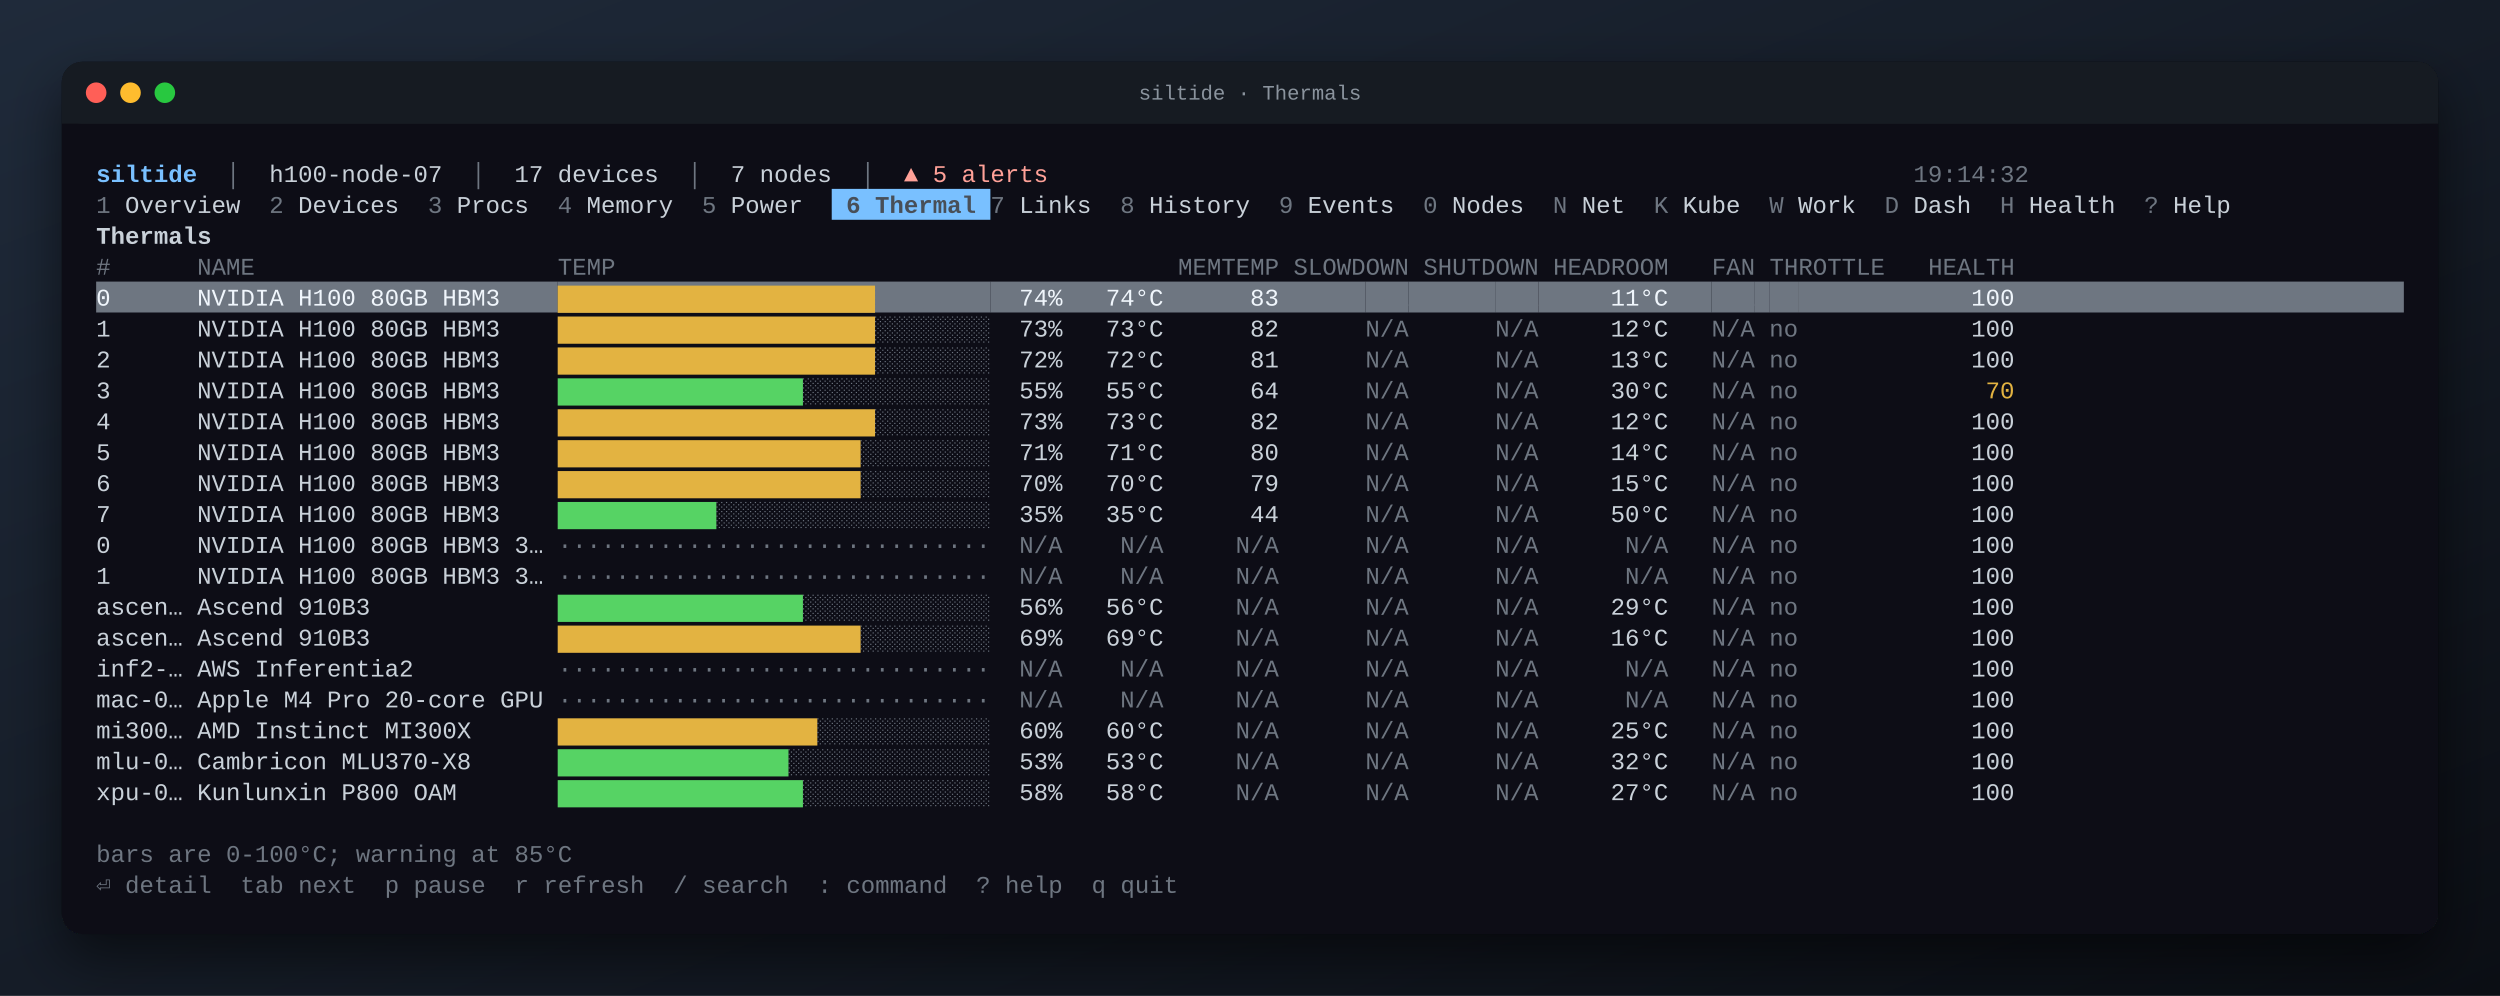
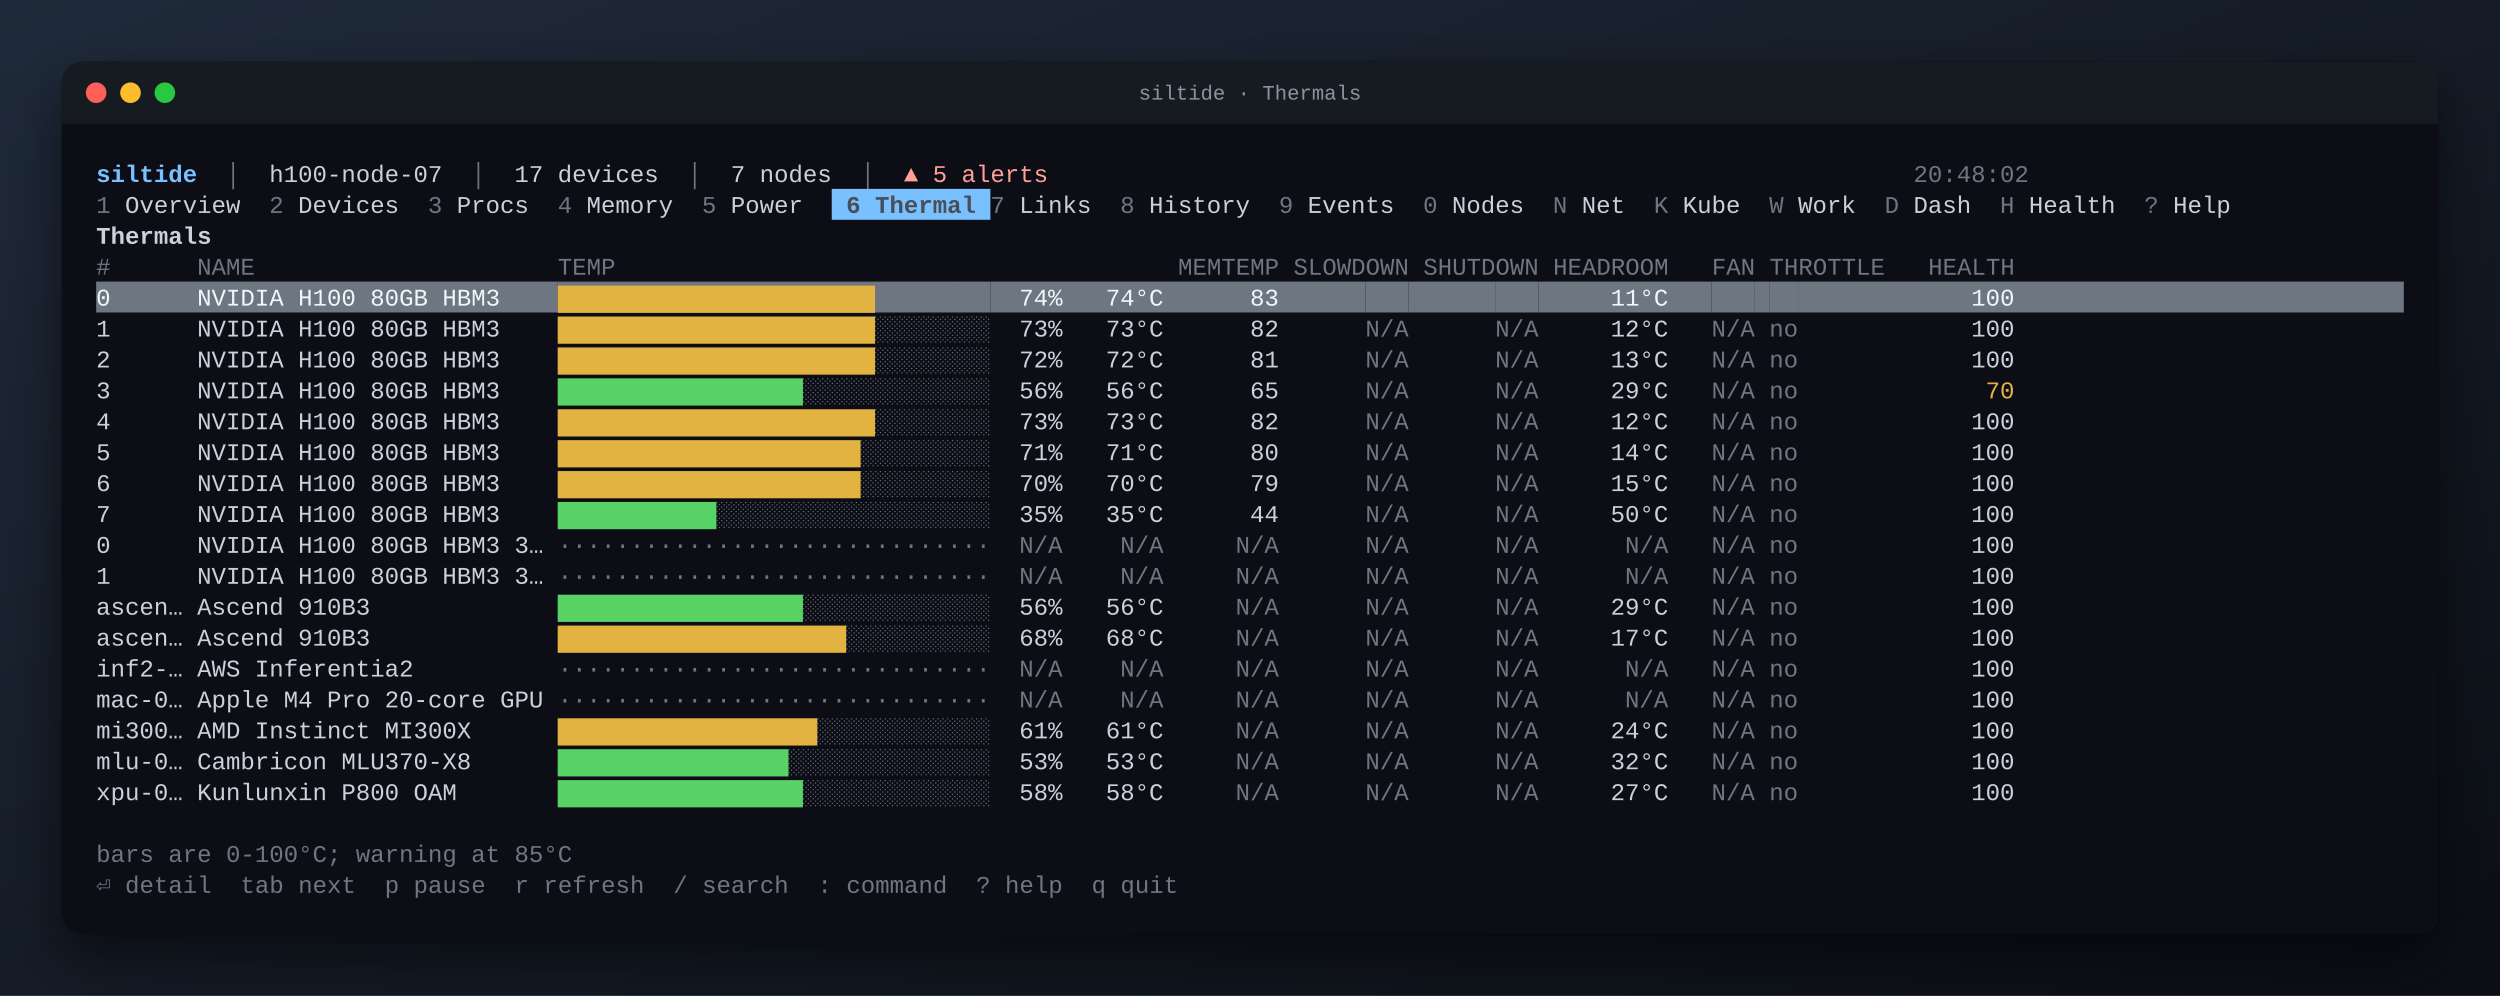
<svg xmlns="http://www.w3.org/2000/svg" width="1456" height="580" viewBox="0 0 1456 580" font-family="JetBrains Mono, SFMono-Regular, Menlo, Consolas, Liberation Mono, monospace" font-size="14">
  <defs>
    <linearGradient id="desk" x1="0" y1="0" x2="1" y2="1">
      <stop offset="0" stop-color="#1f2a3a" />
      <stop offset="1" stop-color="#0b0e14" />
    </linearGradient>
    <filter id="shadow" x="-10%" y="-10%" width="120%" height="130%">
      <feDropShadow dx="0" dy="14" stdDeviation="16" flood-color="#000" flood-opacity="0.55" />
    </filter>
  </defs>
  <rect width="100%" height="100%" fill="url(#desk)" />
  <rect x="36" y="36" width="1384" height="508" rx="12" fill="#0d1117" filter="url(#shadow)" />
  <rect x="36" y="36" width="1384" height="36" rx="12" fill="#161b22" />
  <rect x="36" y="60" width="1384" height="12" fill="#161b22" />
  <circle cx="56" cy="54" r="6" fill="#ff5f57" />
  <circle cx="76" cy="54" r="6" fill="#febc2e" />
  <circle cx="96" cy="54" r="6" fill="#28c840" />
  <text x="50%" y="58" text-anchor="middle" fill="#8b949e" font-size="12">siltide · Thermals</text>
  <g xml:space="preserve" transform="translate(36 36)">
    <text y="70.0" fill="#c9d1d9" xml:space="preserve" style="white-space:pre">
      <tspan x="20.0" fill="#79c0ff" font-weight="bold">siltide</tspan>
      <tspan x="78.8" fill="#6e7681">  │  </tspan>
      <tspan x="120.8">h100-node-07</tspan>
      <tspan x="221.6" fill="#6e7681">  │  </tspan>
      <tspan x="263.6">17 devices</tspan>
      <tspan x="347.6" fill="#6e7681">  │  </tspan>
      <tspan x="389.6">7 nodes</tspan>
      <tspan x="448.4" fill="#6e7681">  │  </tspan>
      <tspan x="490.4" fill="#ffa198">▲ 5 alerts</tspan>
-       <tspan x="1078.4" fill="#6e7681">19:14:32                         </tspan>
+       <tspan x="1078.4" fill="#6e7681">20:48:02                         </tspan>
    </text>
    <rect x="448.4" y="74.0" width="92.4" height="18.0" fill="#79c0ff" />
    <text y="88.0" fill="#c9d1d9" xml:space="preserve" style="white-space:pre">
      <tspan x="20.0" fill="#6e7681">1</tspan>
      <tspan x="28.4"> Overview  </tspan>
      <tspan x="120.8" fill="#6e7681">2</tspan>
      <tspan x="129.2"> Devices  </tspan>
      <tspan x="213.2" fill="#6e7681">3</tspan>
      <tspan x="221.6"> Procs  </tspan>
      <tspan x="288.8" fill="#6e7681">4</tspan>
      <tspan x="297.2"> Memory  </tspan>
      <tspan x="372.8" fill="#6e7681">5</tspan>
      <tspan x="381.2"> Power  </tspan>
      <tspan x="448.4" fill="#484f58" font-weight="bold"> 6 Thermal </tspan>
      <tspan x="540.8" fill="#6e7681">7</tspan>
      <tspan x="549.2"> Links  </tspan>
      <tspan x="616.4" fill="#6e7681">8</tspan>
      <tspan x="624.8"> History  </tspan>
      <tspan x="708.8" fill="#6e7681">9</tspan>
      <tspan x="717.2"> Events  </tspan>
      <tspan x="792.8" fill="#6e7681">0</tspan>
      <tspan x="801.2"> Nodes  </tspan>
      <tspan x="868.4" fill="#6e7681">N</tspan>
      <tspan x="876.8"> Net  </tspan>
      <tspan x="927.2" fill="#6e7681">K</tspan>
      <tspan x="935.6"> Kube  </tspan>
      <tspan x="994.4" fill="#6e7681">W</tspan>
      <tspan x="1002.8"> Work  </tspan>
      <tspan x="1061.6" fill="#6e7681">D</tspan>
      <tspan x="1070.0"> Dash  </tspan>
      <tspan x="1128.8" fill="#6e7681">H</tspan>
      <tspan x="1137.2"> Health  </tspan>
      <tspan x="1212.8" fill="#6e7681">?</tspan>
      <tspan x="1221.2"> Help  </tspan>
    </text>
    <text y="106.0" fill="#c9d1d9" xml:space="preserve" style="white-space:pre">
      <tspan x="20.0" font-weight="bold">Thermals</tspan>
    </text>
    <text y="124.0" fill="#c9d1d9" xml:space="preserve" style="white-space:pre">
      <tspan x="20.0" fill="#6e7681">#      NAME                     TEMP                                       MEMTEMP SLOWDOWN SHUTDOWN HEADROOM   FAN THROTTLE   HEALTH</tspan>
    </text>
    <rect x="20.0" y="128.0" width="268.8" height="18.0" fill="#6e7681" />
    <rect x="288.8" y="128.0" width="184.8" height="18.0" fill="#6e7681" />
    <rect x="473.6" y="128.0" width="67.2" height="18.0" fill="#6e7681" />
    <rect x="540.8" y="128.0" width="218.4" height="18.0" fill="#6e7681" />
    <rect x="759.2" y="128.0" width="25.2" height="18.0" fill="#6e7681" />
    <rect x="784.4" y="128.0" width="50.4" height="18.0" fill="#6e7681" />
    <rect x="834.8" y="128.0" width="25.2" height="18.0" fill="#6e7681" />
    <rect x="860.0" y="128.0" width="100.8" height="18.0" fill="#6e7681" />
    <rect x="960.8" y="128.0" width="25.2" height="18.0" fill="#6e7681" />
    <rect x="986.0" y="128.0" width="8.4" height="18.0" fill="#6e7681" />
    <rect x="994.4" y="128.0" width="16.8" height="18.0" fill="#6e7681" />
    <rect x="1011.2" y="128.0" width="352.8" height="18.0" fill="#6e7681" />
    <text y="142.0" fill="#c9d1d9" xml:space="preserve" style="white-space:pre">
      <tspan x="20.0" fill="#f0f6fc">0      NVIDIA H100 80GB HBM3    </tspan>
      <tspan x="288.8" fill="#e3b341">██████████████████████</tspan>
      <tspan x="473.6" fill="#6e7681">░░░░░░░░</tspan>
      <tspan x="540.8" fill="#f0f6fc">  74%   74°C      83      </tspan>
      <tspan x="759.2" fill="#6e7681">N/A</tspan>
      <tspan x="834.8" fill="#6e7681">N/A</tspan>
      <tspan x="860.0" fill="#f0f6fc">     11°C   </tspan>
      <tspan x="960.8" fill="#6e7681">N/A</tspan>
      <tspan x="994.4" fill="#6e7681">no</tspan>
      <tspan x="1011.2" fill="#f0f6fc">            100                           </tspan>
    </text>
    <text y="160.0" fill="#c9d1d9" xml:space="preserve" style="white-space:pre">
      <tspan x="20.0">1      NVIDIA H100 80GB HBM3    </tspan>
      <tspan x="288.8" fill="#e3b341">██████████████████████</tspan>
      <tspan x="473.6" fill="#6e7681">░░░░░░░░</tspan>
      <tspan x="540.8">  73%   73°C      82      </tspan>
      <tspan x="759.2" fill="#6e7681">N/A</tspan>
      <tspan x="834.8" fill="#6e7681">N/A</tspan>
      <tspan x="860.0">     12°C   </tspan>
      <tspan x="960.8" fill="#6e7681">N/A</tspan>
      <tspan x="994.4" fill="#6e7681">no</tspan>
      <tspan x="1011.2">            100</tspan>
    </text>
    <text y="178.0" fill="#c9d1d9" xml:space="preserve" style="white-space:pre">
      <tspan x="20.0">2      NVIDIA H100 80GB HBM3    </tspan>
      <tspan x="288.8" fill="#e3b341">██████████████████████</tspan>
      <tspan x="473.6" fill="#6e7681">░░░░░░░░</tspan>
      <tspan x="540.8">  72%   72°C      81      </tspan>
      <tspan x="759.2" fill="#6e7681">N/A</tspan>
      <tspan x="834.8" fill="#6e7681">N/A</tspan>
      <tspan x="860.0">     13°C   </tspan>
      <tspan x="960.8" fill="#6e7681">N/A</tspan>
      <tspan x="994.4" fill="#6e7681">no</tspan>
      <tspan x="1011.2">            100</tspan>
    </text>
    <text y="196.0" fill="#c9d1d9" xml:space="preserve" style="white-space:pre">
      <tspan x="20.0">3      NVIDIA H100 80GB HBM3    </tspan>
      <tspan x="288.8" fill="#56d364">█████████████████</tspan>
      <tspan x="431.6" fill="#6e7681">░░░░░░░░░░░░░</tspan>
-       <tspan x="540.8">  55%   55°C      64      </tspan>
-       <tspan x="759.2" fill="#6e7681">N/A</tspan>
-       <tspan x="834.8" fill="#6e7681">N/A</tspan>
-       <tspan x="860.0">     30°C   </tspan>
+       <tspan x="540.8">  56%   56°C      65      </tspan>
+       <tspan x="759.2" fill="#6e7681">N/A</tspan>
+       <tspan x="834.8" fill="#6e7681">N/A</tspan>
+       <tspan x="860.0">     29°C   </tspan>
      <tspan x="960.8" fill="#6e7681">N/A</tspan>
      <tspan x="994.4" fill="#6e7681">no</tspan>
      <tspan x="1120.4" fill="#e3b341">70</tspan>
    </text>
    <text y="214.0" fill="#c9d1d9" xml:space="preserve" style="white-space:pre">
      <tspan x="20.0">4      NVIDIA H100 80GB HBM3    </tspan>
      <tspan x="288.8" fill="#e3b341">██████████████████████</tspan>
      <tspan x="473.6" fill="#6e7681">░░░░░░░░</tspan>
      <tspan x="540.8">  73%   73°C      82      </tspan>
      <tspan x="759.2" fill="#6e7681">N/A</tspan>
      <tspan x="834.8" fill="#6e7681">N/A</tspan>
      <tspan x="860.0">     12°C   </tspan>
      <tspan x="960.8" fill="#6e7681">N/A</tspan>
      <tspan x="994.4" fill="#6e7681">no</tspan>
      <tspan x="1011.2">            100</tspan>
    </text>
    <text y="232.0" fill="#c9d1d9" xml:space="preserve" style="white-space:pre">
      <tspan x="20.0">5      NVIDIA H100 80GB HBM3    </tspan>
      <tspan x="288.8" fill="#e3b341">█████████████████████</tspan>
      <tspan x="465.2" fill="#6e7681">░░░░░░░░░</tspan>
      <tspan x="540.8">  71%   71°C      80      </tspan>
      <tspan x="759.2" fill="#6e7681">N/A</tspan>
      <tspan x="834.8" fill="#6e7681">N/A</tspan>
      <tspan x="860.0">     14°C   </tspan>
      <tspan x="960.8" fill="#6e7681">N/A</tspan>
      <tspan x="994.4" fill="#6e7681">no</tspan>
      <tspan x="1011.2">            100</tspan>
    </text>
    <text y="250.0" fill="#c9d1d9" xml:space="preserve" style="white-space:pre">
      <tspan x="20.0">6      NVIDIA H100 80GB HBM3    </tspan>
      <tspan x="288.8" fill="#e3b341">█████████████████████</tspan>
      <tspan x="465.2" fill="#6e7681">░░░░░░░░░</tspan>
      <tspan x="540.8">  70%   70°C      79      </tspan>
      <tspan x="759.2" fill="#6e7681">N/A</tspan>
      <tspan x="834.8" fill="#6e7681">N/A</tspan>
      <tspan x="860.0">     15°C   </tspan>
      <tspan x="960.8" fill="#6e7681">N/A</tspan>
      <tspan x="994.4" fill="#6e7681">no</tspan>
      <tspan x="1011.2">            100</tspan>
    </text>
    <text y="268.0" fill="#c9d1d9" xml:space="preserve" style="white-space:pre">
      <tspan x="20.0">7      NVIDIA H100 80GB HBM3    </tspan>
      <tspan x="288.8" fill="#56d364">███████████</tspan>
      <tspan x="381.2" fill="#6e7681">░░░░░░░░░░░░░░░░░░░</tspan>
      <tspan x="540.8">  35%   35°C      44      </tspan>
      <tspan x="759.2" fill="#6e7681">N/A</tspan>
      <tspan x="834.8" fill="#6e7681">N/A</tspan>
      <tspan x="860.0">     50°C   </tspan>
      <tspan x="960.8" fill="#6e7681">N/A</tspan>
      <tspan x="994.4" fill="#6e7681">no</tspan>
      <tspan x="1011.2">            100</tspan>
    </text>
    <text y="286.0" fill="#c9d1d9" xml:space="preserve" style="white-space:pre">
      <tspan x="20.0">0      NVIDIA H100 80GB HBM3 3… </tspan>
      <tspan x="288.8" fill="#6e7681">······························</tspan>
      <tspan x="557.6" fill="#6e7681">N/A</tspan>
      <tspan x="616.4" fill="#6e7681">N/A</tspan>
      <tspan x="683.6" fill="#6e7681">N/A</tspan>
      <tspan x="759.2" fill="#6e7681">N/A</tspan>
      <tspan x="834.8" fill="#6e7681">N/A</tspan>
      <tspan x="910.4" fill="#6e7681">N/A</tspan>
      <tspan x="960.8" fill="#6e7681">N/A</tspan>
      <tspan x="994.4" fill="#6e7681">no</tspan>
      <tspan x="1011.2">            100</tspan>
    </text>
    <text y="304.0" fill="#c9d1d9" xml:space="preserve" style="white-space:pre">
      <tspan x="20.0">1      NVIDIA H100 80GB HBM3 3… </tspan>
      <tspan x="288.8" fill="#6e7681">······························</tspan>
      <tspan x="557.6" fill="#6e7681">N/A</tspan>
      <tspan x="616.4" fill="#6e7681">N/A</tspan>
      <tspan x="683.6" fill="#6e7681">N/A</tspan>
      <tspan x="759.2" fill="#6e7681">N/A</tspan>
      <tspan x="834.8" fill="#6e7681">N/A</tspan>
      <tspan x="910.4" fill="#6e7681">N/A</tspan>
      <tspan x="960.8" fill="#6e7681">N/A</tspan>
      <tspan x="994.4" fill="#6e7681">no</tspan>
      <tspan x="1011.2">            100</tspan>
    </text>
    <text y="322.0" fill="#c9d1d9" xml:space="preserve" style="white-space:pre">
      <tspan x="20.0">ascen… Ascend 910B3             </tspan>
      <tspan x="288.8" fill="#56d364">█████████████████</tspan>
      <tspan x="431.6" fill="#6e7681">░░░░░░░░░░░░░</tspan>
      <tspan x="540.8">  56%   56°C     </tspan>
      <tspan x="683.6" fill="#6e7681">N/A</tspan>
      <tspan x="759.2" fill="#6e7681">N/A</tspan>
      <tspan x="834.8" fill="#6e7681">N/A</tspan>
      <tspan x="860.0">     29°C   </tspan>
      <tspan x="960.8" fill="#6e7681">N/A</tspan>
      <tspan x="994.4" fill="#6e7681">no</tspan>
      <tspan x="1011.2">            100</tspan>
    </text>
    <text y="340.0" fill="#c9d1d9" xml:space="preserve" style="white-space:pre">
      <tspan x="20.0">ascen… Ascend 910B3             </tspan>
-       <tspan x="288.8" fill="#e3b341">█████████████████████</tspan>
-       <tspan x="465.2" fill="#6e7681">░░░░░░░░░</tspan>
-       <tspan x="540.8">  69%   69°C     </tspan>
-       <tspan x="683.6" fill="#6e7681">N/A</tspan>
-       <tspan x="759.2" fill="#6e7681">N/A</tspan>
-       <tspan x="834.8" fill="#6e7681">N/A</tspan>
-       <tspan x="860.0">     16°C   </tspan>
+       <tspan x="288.8" fill="#e3b341">████████████████████</tspan>
+       <tspan x="456.8" fill="#6e7681">░░░░░░░░░░</tspan>
+       <tspan x="540.8">  68%   68°C     </tspan>
+       <tspan x="683.6" fill="#6e7681">N/A</tspan>
+       <tspan x="759.2" fill="#6e7681">N/A</tspan>
+       <tspan x="834.8" fill="#6e7681">N/A</tspan>
+       <tspan x="860.0">     17°C   </tspan>
      <tspan x="960.8" fill="#6e7681">N/A</tspan>
      <tspan x="994.4" fill="#6e7681">no</tspan>
      <tspan x="1011.2">            100</tspan>
    </text>
    <text y="358.0" fill="#c9d1d9" xml:space="preserve" style="white-space:pre">
      <tspan x="20.0">inf2-… AWS Inferentia2          </tspan>
      <tspan x="288.8" fill="#6e7681">······························</tspan>
      <tspan x="557.6" fill="#6e7681">N/A</tspan>
      <tspan x="616.4" fill="#6e7681">N/A</tspan>
      <tspan x="683.6" fill="#6e7681">N/A</tspan>
      <tspan x="759.2" fill="#6e7681">N/A</tspan>
      <tspan x="834.8" fill="#6e7681">N/A</tspan>
      <tspan x="910.4" fill="#6e7681">N/A</tspan>
      <tspan x="960.8" fill="#6e7681">N/A</tspan>
      <tspan x="994.4" fill="#6e7681">no</tspan>
      <tspan x="1011.2">            100</tspan>
    </text>
    <text y="376.0" fill="#c9d1d9" xml:space="preserve" style="white-space:pre">
      <tspan x="20.0">mac-0… Apple M4 Pro 20-core GPU </tspan>
      <tspan x="288.8" fill="#6e7681">······························</tspan>
      <tspan x="557.6" fill="#6e7681">N/A</tspan>
      <tspan x="616.4" fill="#6e7681">N/A</tspan>
      <tspan x="683.6" fill="#6e7681">N/A</tspan>
      <tspan x="759.2" fill="#6e7681">N/A</tspan>
      <tspan x="834.8" fill="#6e7681">N/A</tspan>
      <tspan x="910.4" fill="#6e7681">N/A</tspan>
      <tspan x="960.8" fill="#6e7681">N/A</tspan>
      <tspan x="994.4" fill="#6e7681">no</tspan>
      <tspan x="1011.2">            100</tspan>
    </text>
    <text y="394.0" fill="#c9d1d9" xml:space="preserve" style="white-space:pre">
      <tspan x="20.0">mi300… AMD Instinct MI300X      </tspan>
      <tspan x="288.8" fill="#e3b341">██████████████████</tspan>
      <tspan x="440.0" fill="#6e7681">░░░░░░░░░░░░</tspan>
-       <tspan x="540.8">  60%   60°C     </tspan>
-       <tspan x="683.6" fill="#6e7681">N/A</tspan>
-       <tspan x="759.2" fill="#6e7681">N/A</tspan>
-       <tspan x="834.8" fill="#6e7681">N/A</tspan>
-       <tspan x="860.0">     25°C   </tspan>
+       <tspan x="540.8">  61%   61°C     </tspan>
+       <tspan x="683.6" fill="#6e7681">N/A</tspan>
+       <tspan x="759.2" fill="#6e7681">N/A</tspan>
+       <tspan x="834.8" fill="#6e7681">N/A</tspan>
+       <tspan x="860.0">     24°C   </tspan>
      <tspan x="960.8" fill="#6e7681">N/A</tspan>
      <tspan x="994.4" fill="#6e7681">no</tspan>
      <tspan x="1011.2">            100</tspan>
    </text>
    <text y="412.0" fill="#c9d1d9" xml:space="preserve" style="white-space:pre">
      <tspan x="20.0">mlu-0… Cambricon MLU370-X8      </tspan>
      <tspan x="288.8" fill="#56d364">████████████████</tspan>
      <tspan x="423.2" fill="#6e7681">░░░░░░░░░░░░░░</tspan>
      <tspan x="540.8">  53%   53°C     </tspan>
      <tspan x="683.6" fill="#6e7681">N/A</tspan>
      <tspan x="759.2" fill="#6e7681">N/A</tspan>
      <tspan x="834.8" fill="#6e7681">N/A</tspan>
      <tspan x="860.0">     32°C   </tspan>
      <tspan x="960.8" fill="#6e7681">N/A</tspan>
      <tspan x="994.4" fill="#6e7681">no</tspan>
      <tspan x="1011.2">            100</tspan>
    </text>
    <text y="430.0" fill="#c9d1d9" xml:space="preserve" style="white-space:pre">
      <tspan x="20.0">xpu-0… Kunlunxin P800 OAM       </tspan>
      <tspan x="288.8" fill="#56d364">█████████████████</tspan>
      <tspan x="431.6" fill="#6e7681">░░░░░░░░░░░░░</tspan>
      <tspan x="540.8">  58%   58°C     </tspan>
      <tspan x="683.6" fill="#6e7681">N/A</tspan>
      <tspan x="759.2" fill="#6e7681">N/A</tspan>
      <tspan x="834.8" fill="#6e7681">N/A</tspan>
      <tspan x="860.0">     27°C   </tspan>
      <tspan x="960.8" fill="#6e7681">N/A</tspan>
      <tspan x="994.4" fill="#6e7681">no</tspan>
      <tspan x="1011.2">            100</tspan>
    </text>
    <text y="466.0" fill="#c9d1d9" xml:space="preserve" style="white-space:pre">
      <tspan x="20.0" fill="#6e7681">bars are 0-100°C; warning at 85°C</tspan>
    </text>
    <text y="484.0" fill="#c9d1d9" xml:space="preserve" style="white-space:pre">
      <tspan x="20.0" fill="#6e7681">⏎ detail  tab next  p pause  r refresh  / search  : command  ? help  q quit</tspan>
    </text>
  </g>
</svg>
